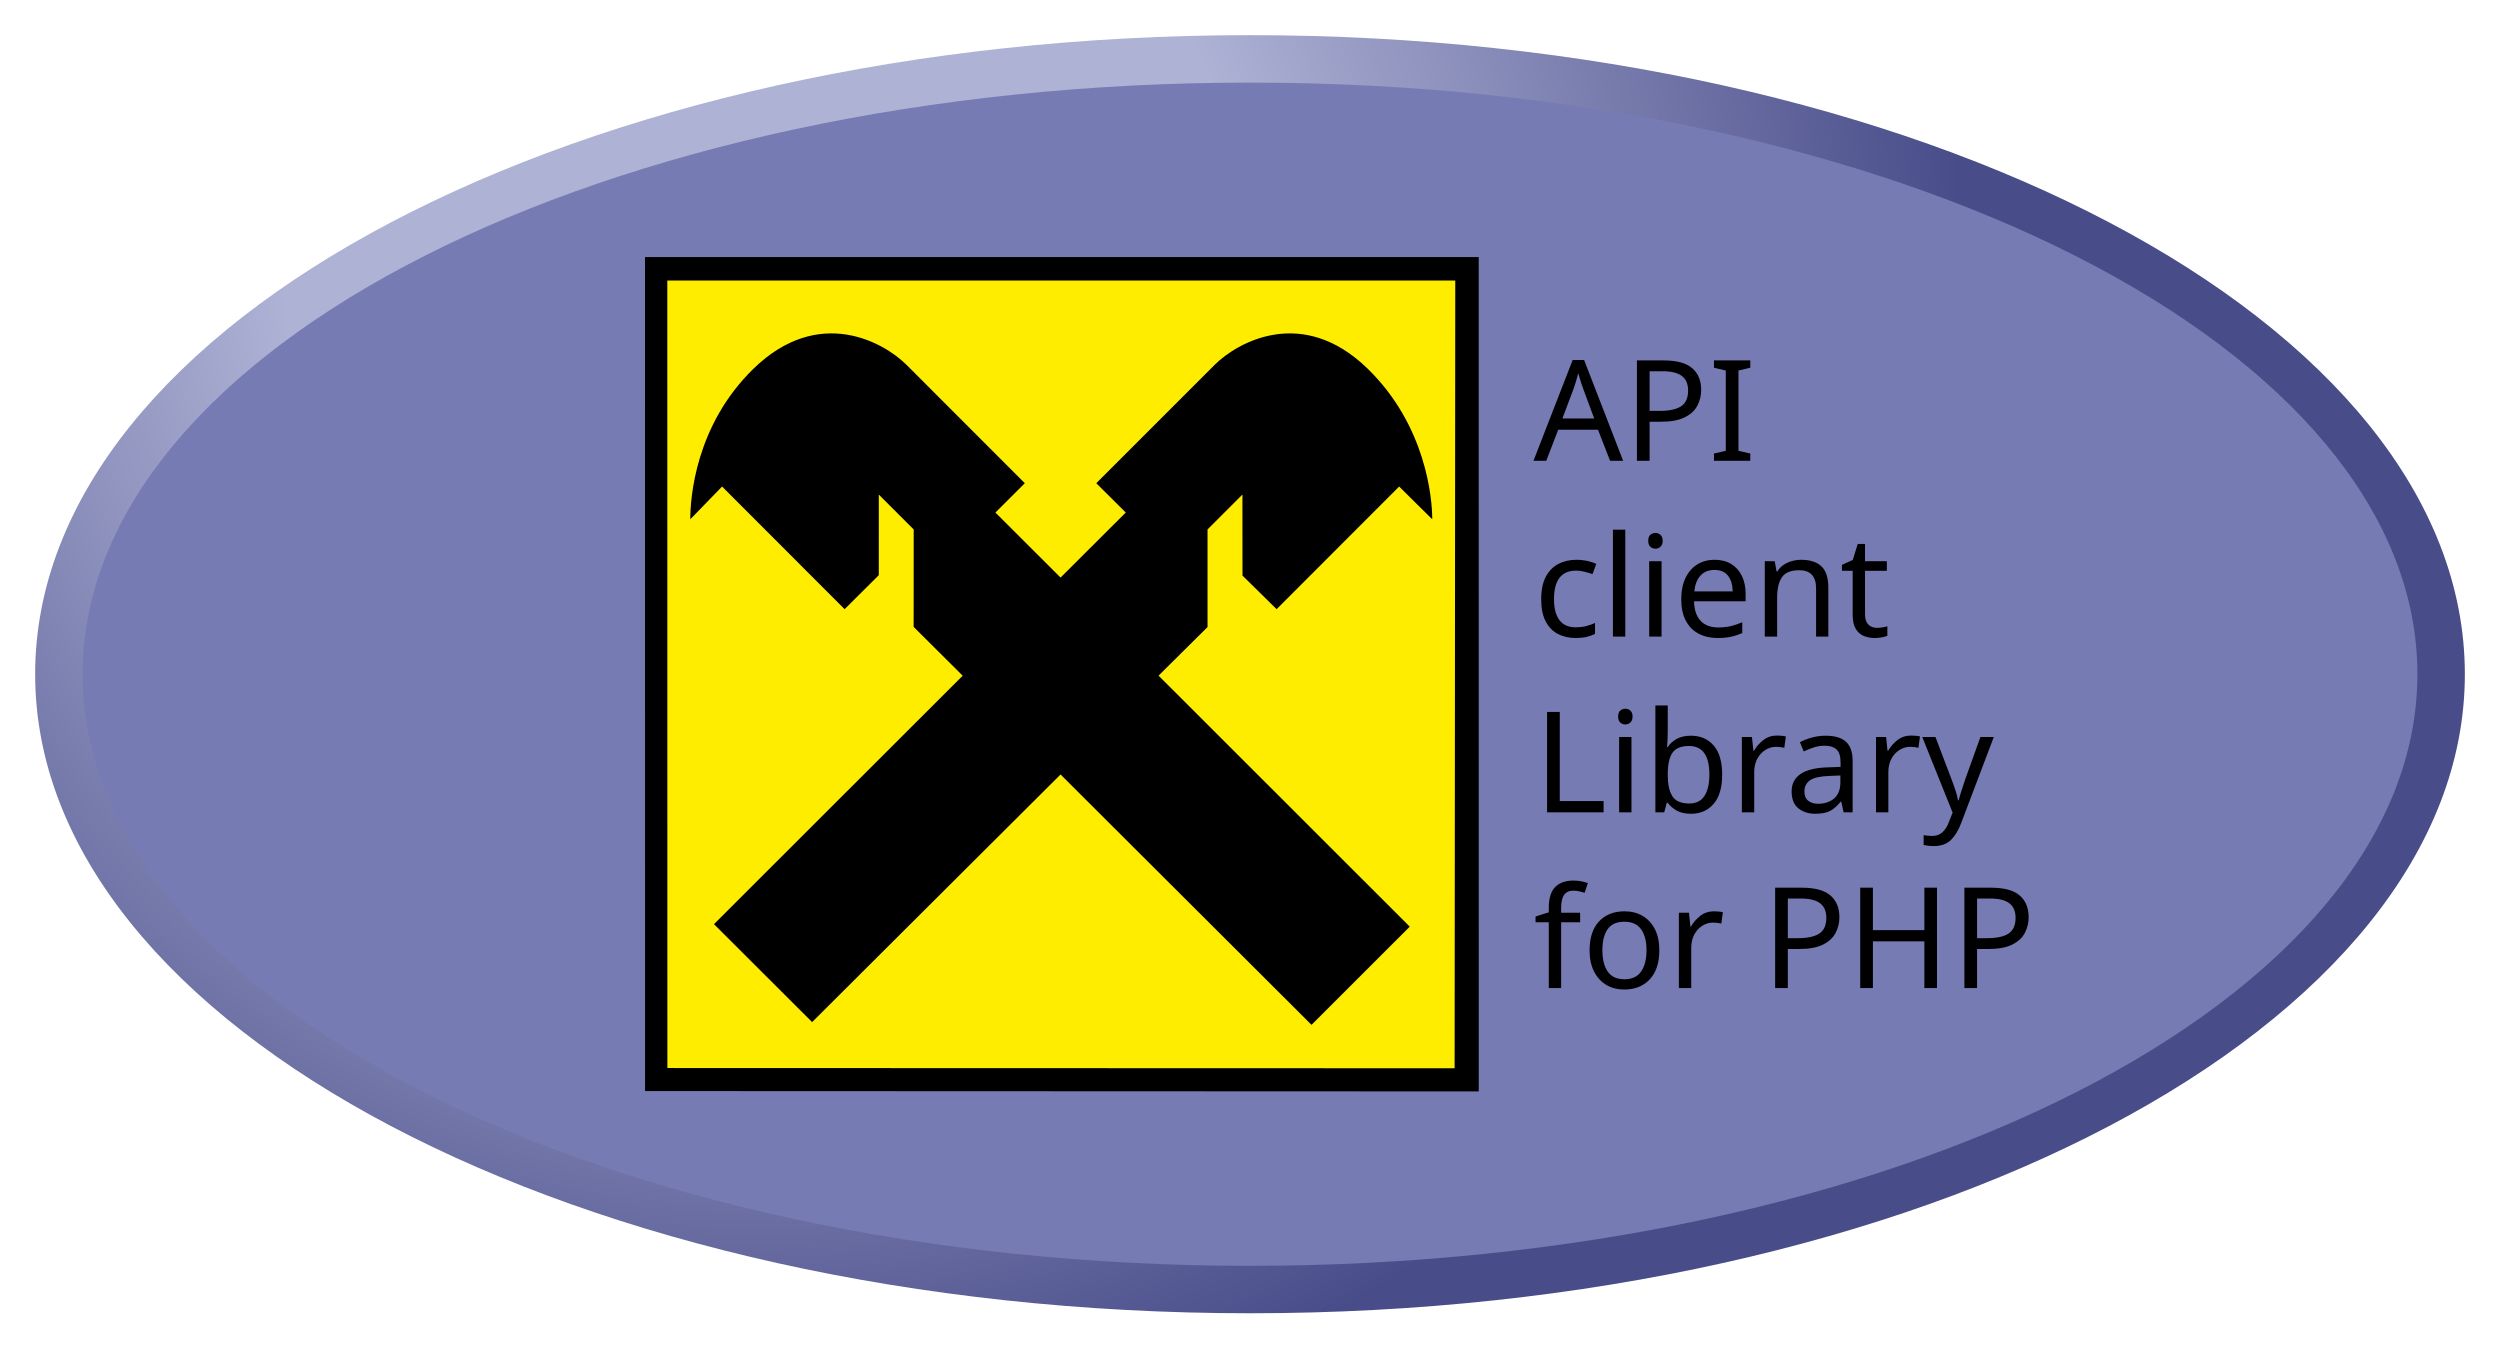
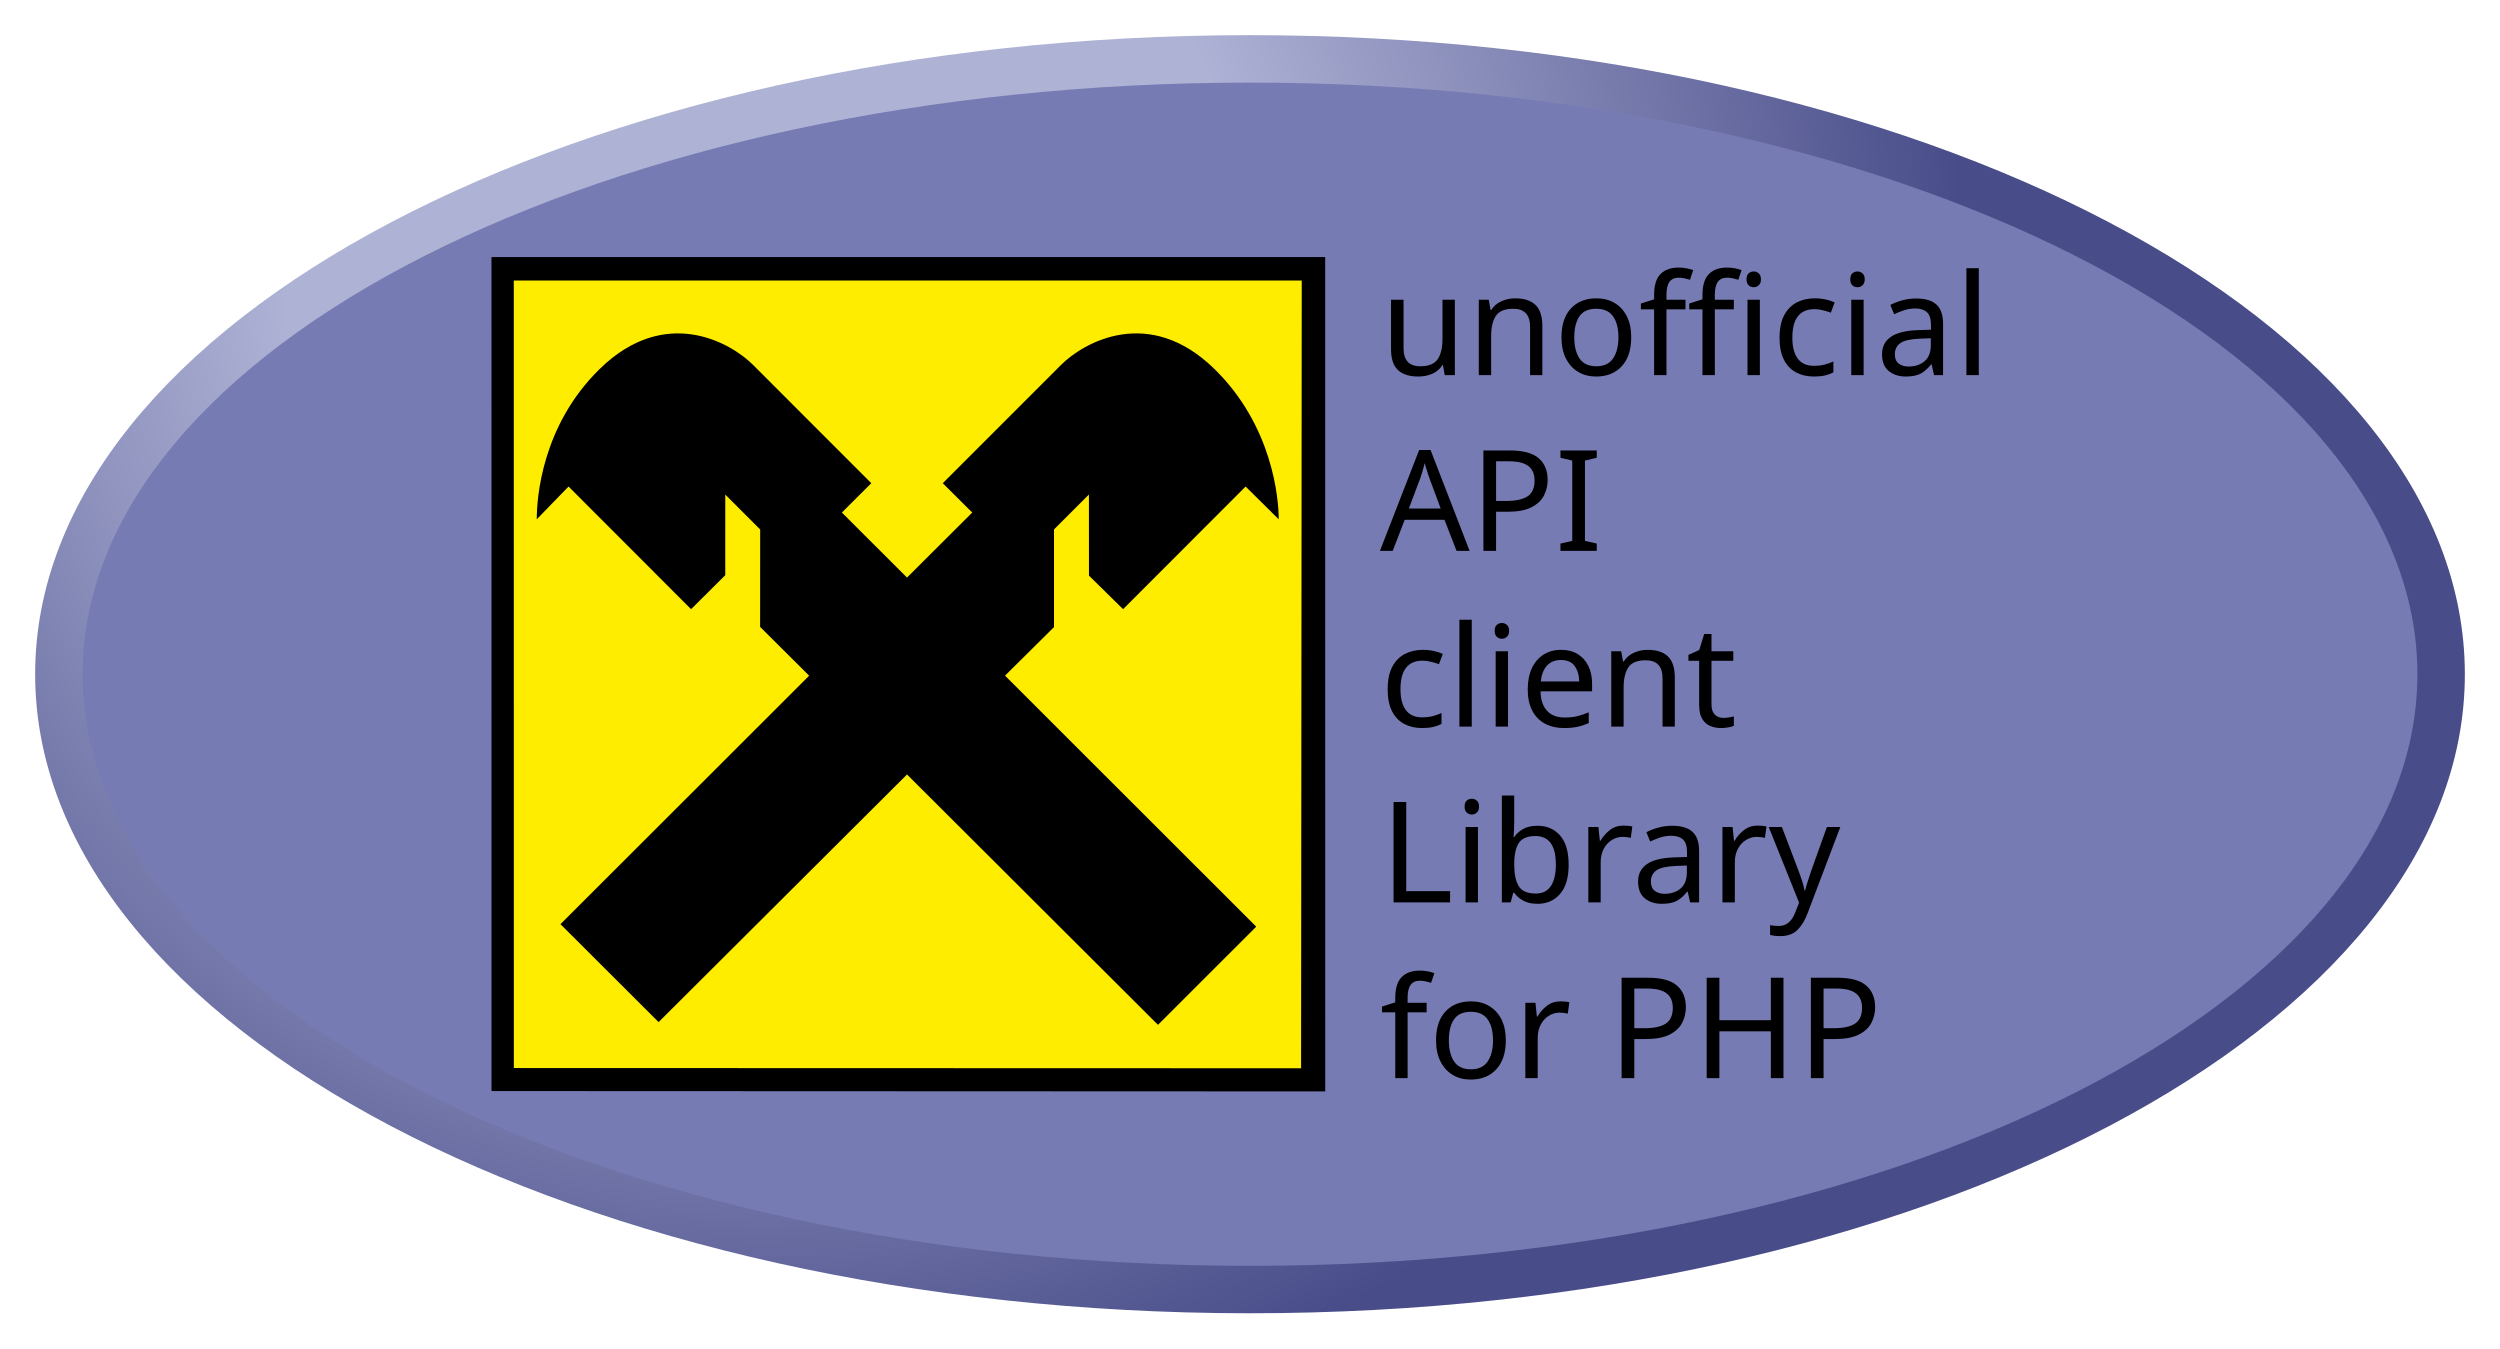
<svg xmlns="http://www.w3.org/2000/svg" height="383.598" id="svg3430" version="1.1" viewBox="0 0 711.201 383.598" width="711.201" xml:space="preserve">
  <defs id="defs3434">
+     <rect x="139.908" y="-11.912" width="51.728" height="43.215" id="rect189" />
    <clipPath clipPathUnits="userSpaceOnUse" id="clipPath3444">
      <path d="M 11.52,162 C 11.52,81.677 135.307,16.561 288,16.561 l 0,0 c 152.693,0 276.481,65.116 276.481,145.439 l 0,0 c 0,80.322 -123.788,145.439 -276.481,145.439 l 0,0 C 135.307,307.439 11.52,242.322 11.52,162" id="path3446" />
    </clipPath>
    <radialGradient cx="0" cy="0" fx="0" fy="0" gradientTransform="matrix(363.0579,0,0,-363.0579,177.52,256.3071)" gradientUnits="userSpaceOnUse" id="radialGradient3452" r="1" spreadMethod="pad">
      <stop id="stop3454" offset="0" style="stop-opacity:1;stop-color:#aeb2d5" />
      <stop id="stop3456" offset="0.3" style="stop-opacity:1;stop-color:#aeb2d5" />
      <stop id="stop3458" offset="0.75" style="stop-opacity:1;stop-color:#484c89" />
      <stop id="stop3460" offset="1" style="stop-opacity:1;stop-color:#484c89" />
    </radialGradient>
    <clipPath clipPathUnits="userSpaceOnUse" id="clipPath3468">
      <path d="M 0,324 576,324 576,0 0,0 0,324 Z" id="path3470" />
    </clipPath>
    <clipPath clipPathUnits="userSpaceOnUse" id="clipPath3480">
      <path d="M 0,324 576,324 576,0 0,0 0,324 Z" id="path3482" />
    </clipPath>
  </defs>
-   <g id="g3440" transform="matrix(1.25,0,0,-1.25,-4.4,394.2987)">
+   <g id="g3440" transform="matrix(1.25,0,0,-1.25,-4.400009,394.2987)">
    <g clip-path="url(#clipPath3444)" id="g3442">
      <g id="g3448">
        <g id="g3450">
          <path d="M 11.52,162 C 11.52,81.677 135.307,16.561 288,16.561 v 0 c 152.693,0 276.481,65.116 276.481,145.439 v 0 c 0,80.322 -123.788,145.439 -276.481,145.439 v 0 C 135.307,307.439 11.52,242.322 11.52,162" id="path3462" style="fill:url(#radialGradient3452);stroke:none" />
        </g>
      </g>
    </g>
  </g>
-   <g id="g3464" transform="matrix(1.25,0,0,-1.25,-4.4,394.2987)">
+   <g id="g3464" transform="matrix(1.25,0,0,-1.25,-4.399383,394.2992)">
    <g clip-path="url(#clipPath3468)" id="g3466">
      <g id="g3472" transform="translate(288,27.3594)">
        <path d="M 0,0 C 146.729,0 265.68,60.281 265.68,134.641 265.68,209 146.729,269.282 0,269.282 -146.729,269.282 -265.68,209 -265.68,134.641 -265.68,60.281 -146.729,0 0,0" id="path3474" style="fill:#777bb3;fill-opacity:1;fill-rule:nonzero;stroke:none" />
      </g>
    </g>
  </g>
-   <g id="g125" transform="matrix(16.97002,0,0,16.97002,667.3582,-2336.005)">
-     <path id="path76" style="fill:#ffed00;fill-opacity:1;fill-rule:nonzero;stroke:none;stroke-width:0.353" d="m -28.242,155.739 h 13.511 V 142.228 h -13.511 z" />
-     <path id="path78" style="fill:#ffed00;fill-opacity:1;fill-rule:nonzero;stroke:none;stroke-width:0.353" d="m -28.416,155.564 h 13.569 v -13.395 h -13.569 z" />
-     <path id="path96" style="fill:#000000;fill-opacity:1;fill-rule:nonzero;stroke:none;stroke-width:0.353" d="m -28.513,141.964 h 13.976 l 7.05e-4,13.987 -13.976,-0.006 z m 0.375,13.595 13.197,0.004 0.011,-13.205 -13.209,-0.001 z" />
-     <path d="m -21.547,150.638 4.207,4.197 1.647,-1.646 -4.211,-4.208 0.821,-0.814 v -1.637 l 0.585,-0.585 0.001,1.359 0.572,0.563 2.054,-2.056 0.555,0.549 c 0,-0.353 -0.104,-1.57 -1.081,-2.523 -1.094,-1.067 -2.189,-0.443 -2.567,-0.066 l -1.984,1.984 0.494,0.492 -1.093,1.09 -1.092,-1.09 0.493,-0.492 -1.983,-1.984 c -0.377,-0.377 -1.472,-1.001 -2.567,0.066 -0.976,0.952 -1.058,2.17 -1.058,2.523 l 0.533,-0.549 2.054,2.056 0.573,-0.57 3.53e-4,-1.351 0.585,0.585 -0.001,1.633 0.822,0.818 -4.169,4.165 1.645,1.642 z" style="fill:#000000;fill-opacity:1;fill-rule:nonzero;stroke:none;stroke-width:0.353" id="path106" />
+   <g id="g204" transform="translate(-43.67521,-4.7152706e-5)">
+     <g id="g125" transform="matrix(16.97002,0,0,16.97002,667.3582,-2336.005)">
+       <path id="path76" style="fill:#ffed00;fill-opacity:1;fill-rule:nonzero;stroke:none;stroke-width:0.353" d="m -28.242,155.739 h 13.511 V 142.228 h -13.511 z" />
+       <path id="path78" style="fill:#ffed00;fill-opacity:1;fill-rule:nonzero;stroke:none;stroke-width:0.353" d="m -28.416,155.564 h 13.569 v -13.395 h -13.569 z" />
+       <path id="path96" style="fill:#000000;fill-opacity:1;fill-rule:nonzero;stroke:none;stroke-width:0.353" d="m -28.513,141.964 h 13.976 l 7.05e-4,13.987 -13.976,-0.006 z m 0.375,13.595 13.197,0.004 0.011,-13.205 -13.209,-0.001 z" />
+       <path d="m -21.547,150.638 4.207,4.197 1.647,-1.646 -4.211,-4.208 0.821,-0.814 v -1.637 l 0.585,-0.585 0.001,1.359 0.572,0.563 2.054,-2.056 0.555,0.549 c 0,-0.353 -0.104,-1.57 -1.081,-2.523 -1.094,-1.067 -2.189,-0.443 -2.567,-0.066 l -1.984,1.984 0.494,0.492 -1.093,1.09 -1.092,-1.09 0.493,-0.492 -1.983,-1.984 c -0.377,-0.377 -1.472,-1.001 -2.567,0.066 -0.976,0.952 -1.058,2.17 -1.058,2.523 l 0.533,-0.549 2.054,2.056 0.573,-0.57 3.53e-4,-1.351 0.585,0.585 -0.001,1.633 0.822,0.818 -4.169,4.165 1.645,1.642 z" style="fill:#000000;fill-opacity:1;fill-rule:nonzero;stroke:none;stroke-width:0.353" id="path106" />
+     </g>
+     <text xml:space="preserve" style="font-style:normal;font-weight:normal;font-size:40px;line-height:1.25;font-family:sans-serif;fill:#000000;fill-opacity:1;stroke:none" x="436.238" y="106.711" id="text188">
+       <tspan id="tspan186" x="436.238" y="106.711">unofficial</tspan>
+       <tspan x="436.238" y="156.711" id="tspan185">API</tspan>
+       <tspan x="436.238" y="206.711" id="tspan190">client</tspan>
+       <tspan x="436.238" y="256.711" id="tspan192">Library</tspan>
+       <tspan x="436.238" y="306.711" id="tspan194">for PHP</tspan>
+     </text>
  </g>
-   <text xml:space="preserve" style="font-style:normal;font-weight:normal;font-size:40px;line-height:1.25;font-family:sans-serif;fill:#000000;fill-opacity:1;stroke:none" x="436.238" y="131.096" id="text188">
-     <tspan id="tspan186" x="436.238" y="131.096">API</tspan>
-     <tspan x="436.238" y="181.096" id="tspan190">client</tspan>
-     <tspan x="436.238" y="231.096" id="tspan192">Library</tspan>
-     <tspan x="436.238" y="281.096" id="tspan194">for PHP</tspan>
-   </text>
+   <text xml:space="preserve" id="text187" style="fill:black;fill-opacity:1;line-height:1.25;stroke:none;font-family:sans-serif;font-style:normal;font-weight:normal;font-size:40px;white-space:pre;shape-inside:url(#rect189);" />
</svg>
